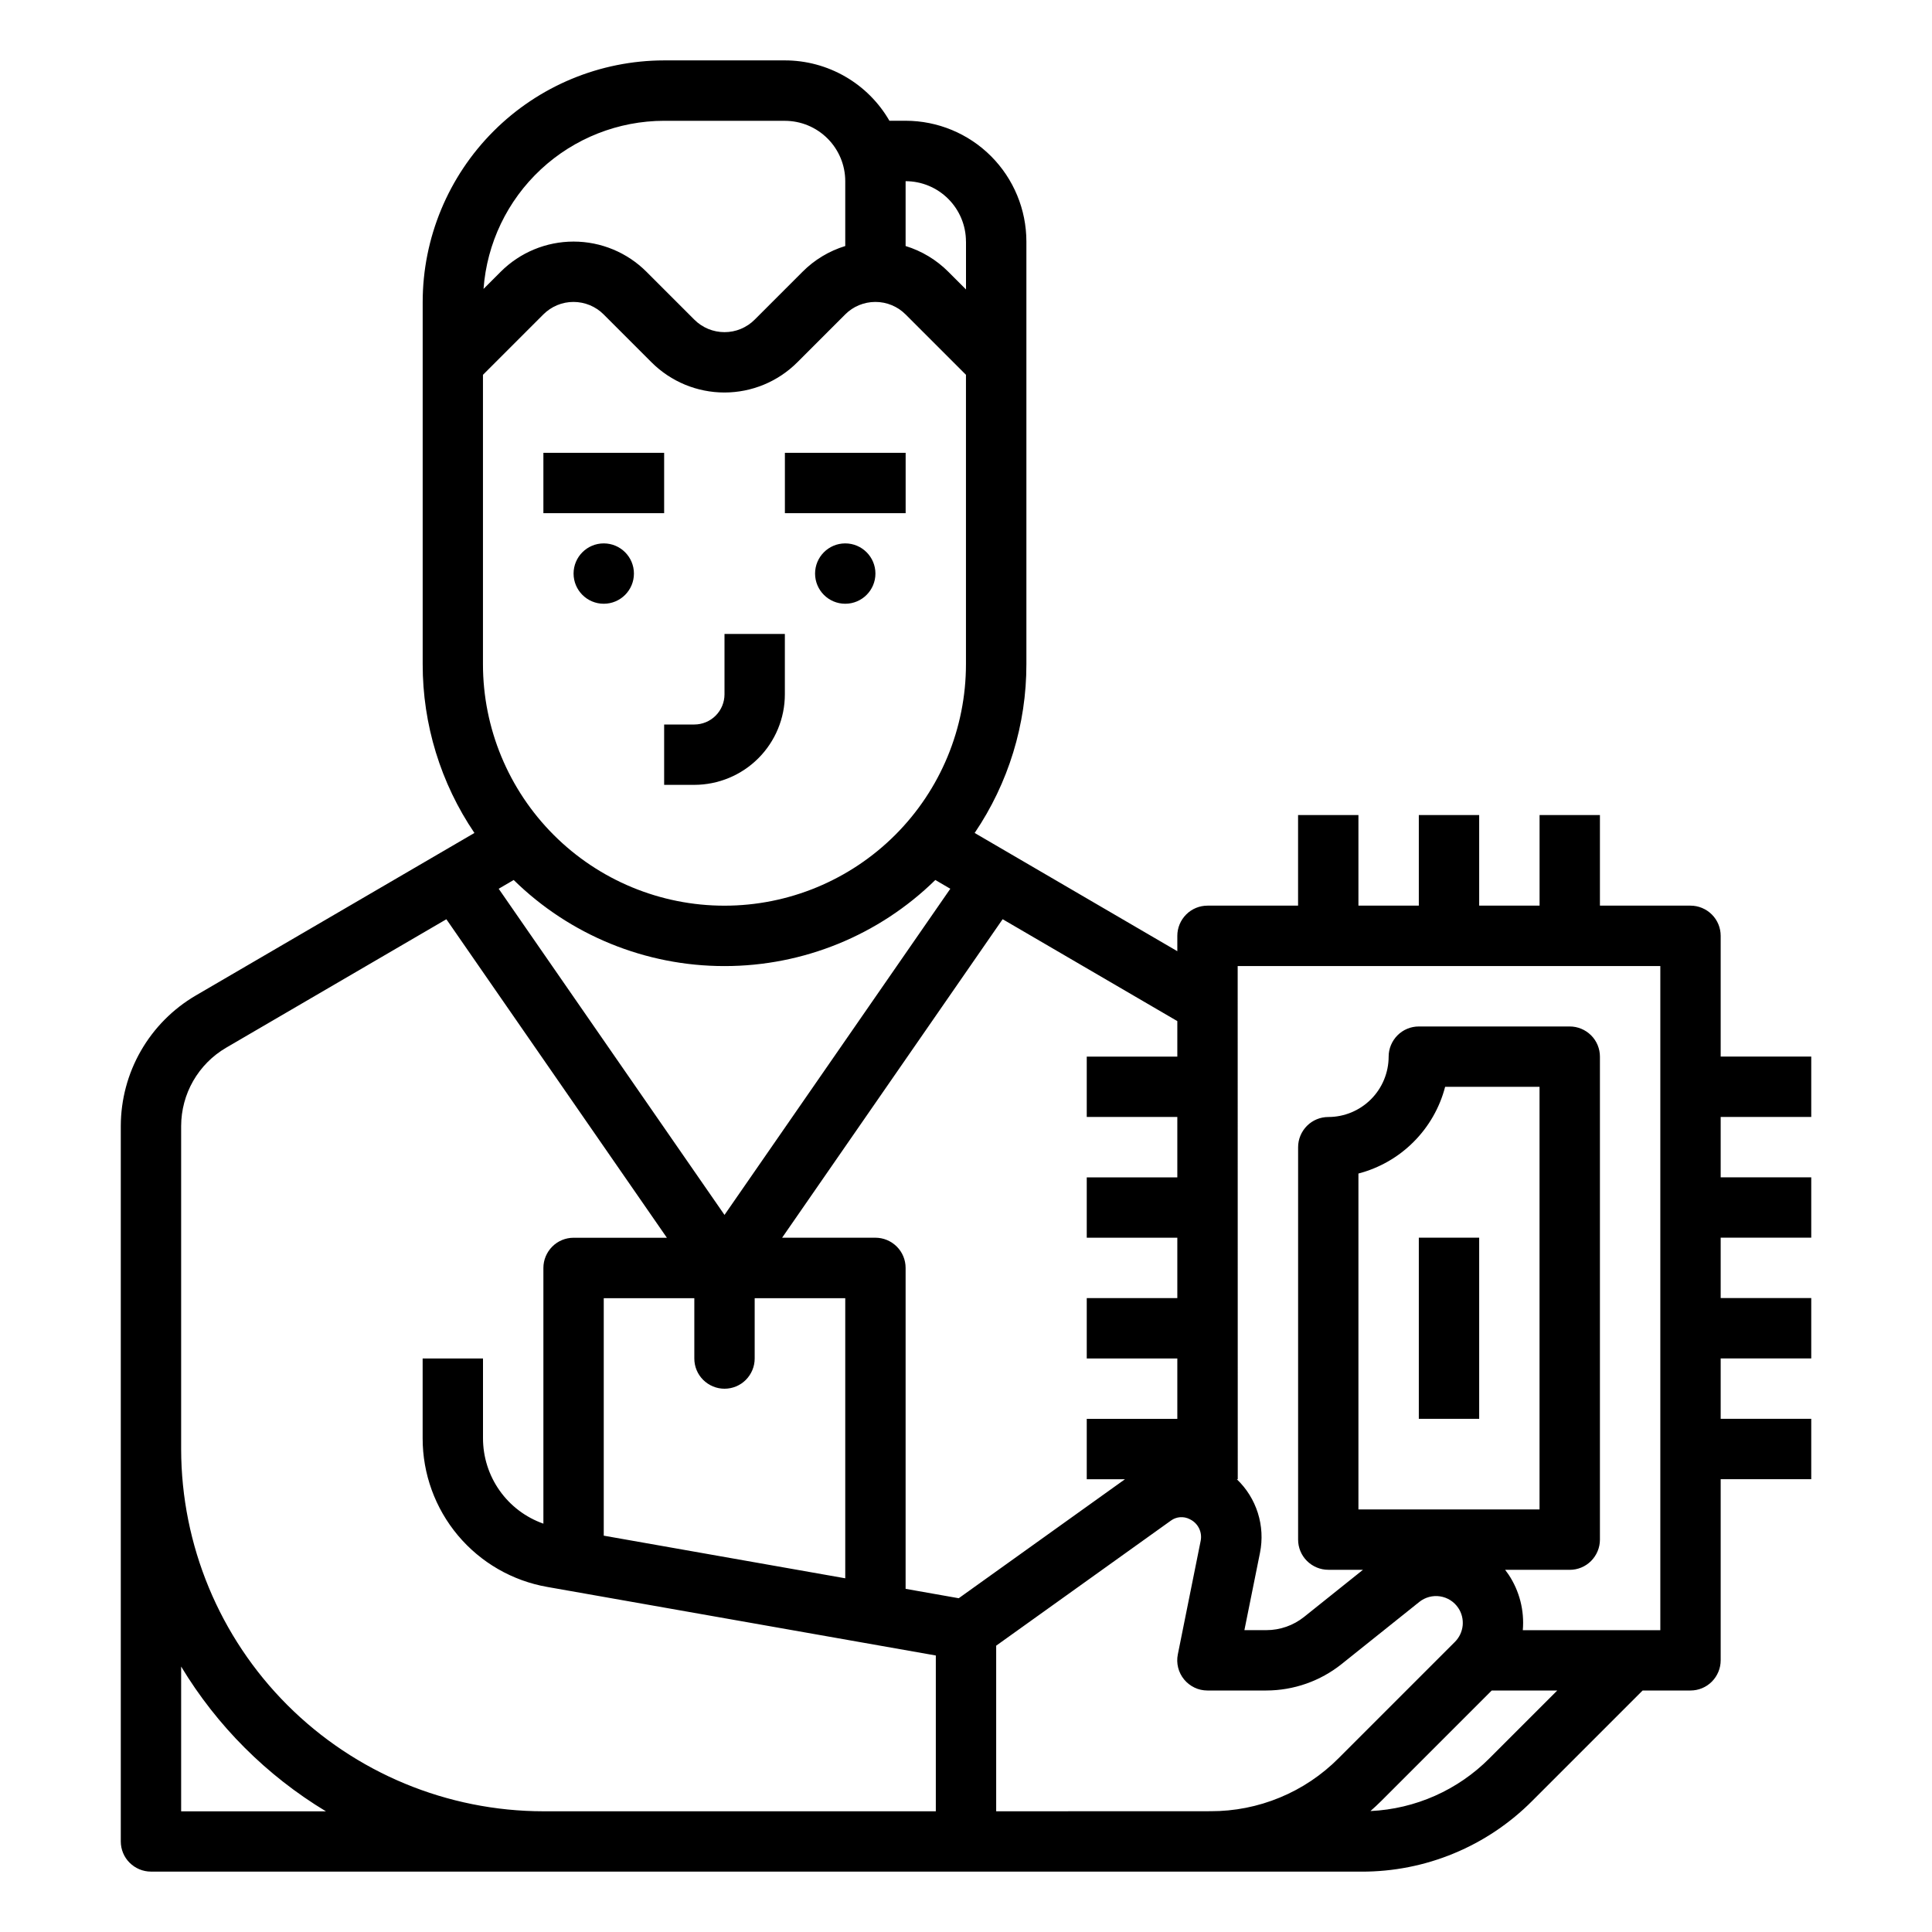
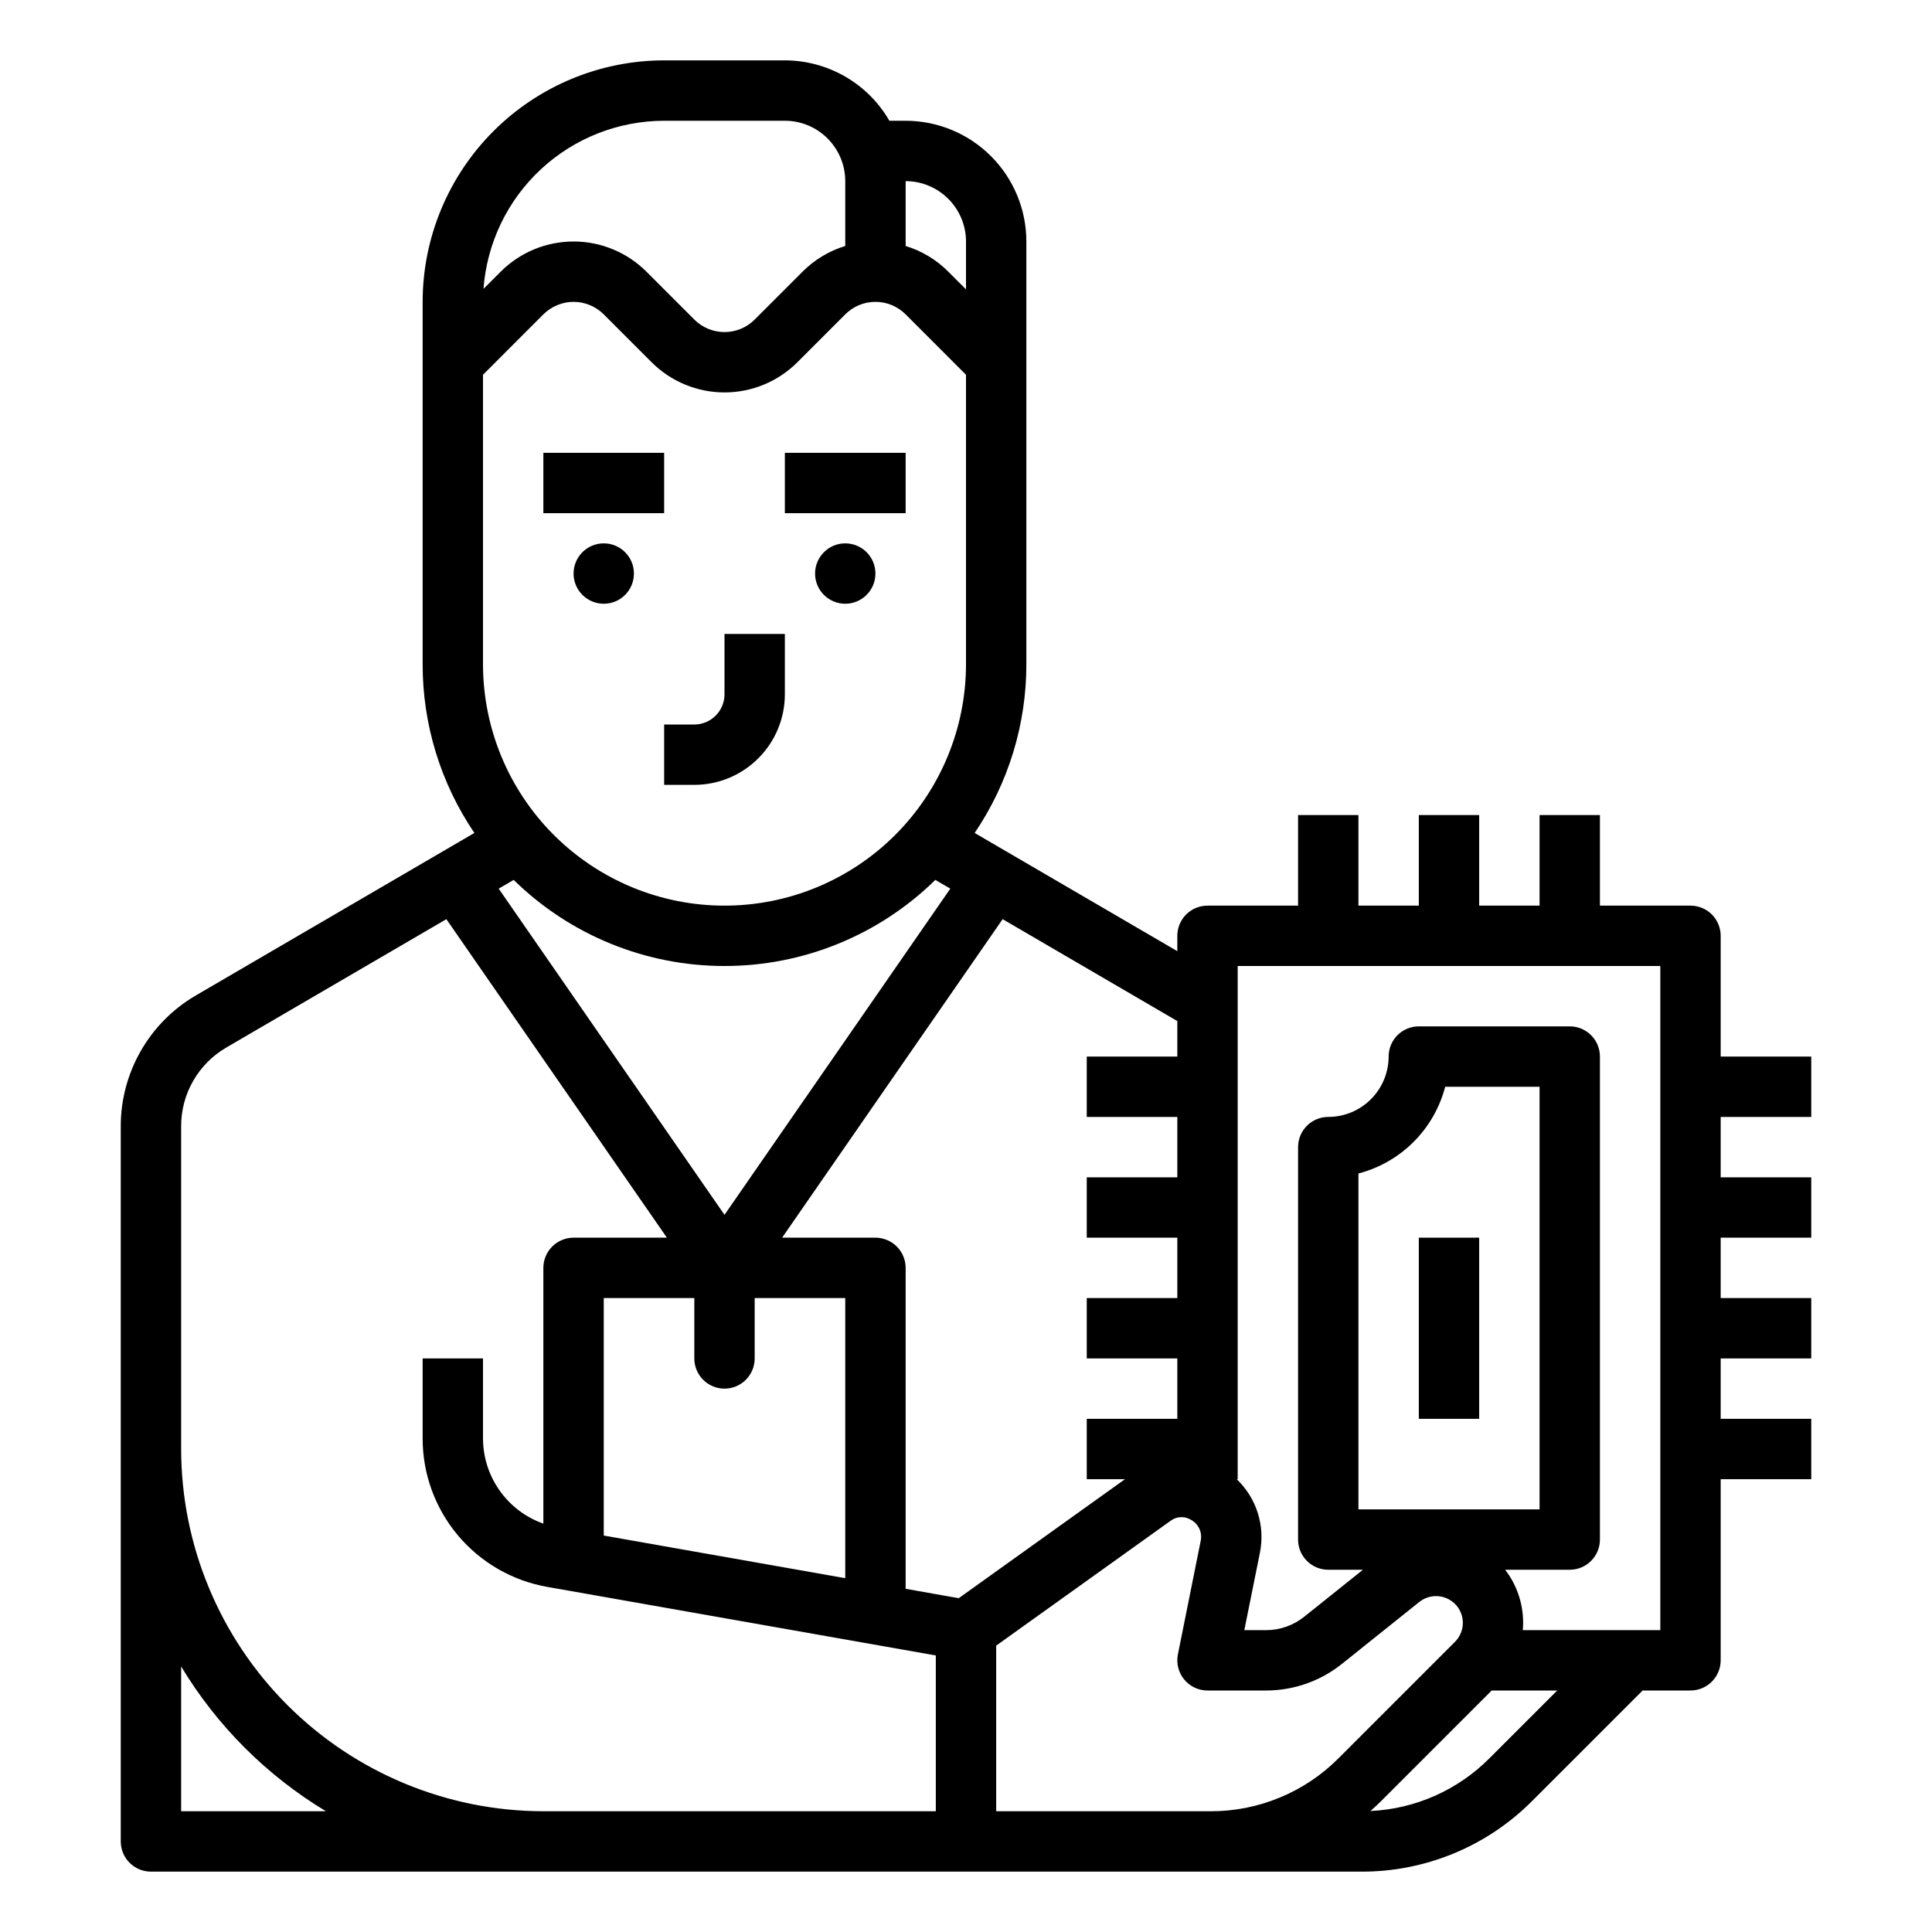
- <svg xmlns="http://www.w3.org/2000/svg" fill="none" height="50" viewBox="0 0 50 50" width="50">
-   <g fill="#000">
-     <path d="m35.235 48.438c.821.002 1.635-.158 2.393-.473.759-.314 1.447-.776 2.026-1.358l2.857-2.857h1.239c.207 0 .406-.082.552-.229s.229-.345.229-.552v-4.688h2.344v-1.562h-2.344v-1.563h2.344v-1.562h-2.344v-1.563h2.344v-1.562h-2.344v-1.563h2.344v-1.562h-2.344v-3.125c0-.207-.082-.406-.229-.552s-.345-.229-.552-.229h-2.344v-2.344h-1.562v2.344h-1.563v-2.344h-1.562v2.344h-1.563v-2.344h-1.562v2.344h-2.344c-.207 0-.406.082-.552.229s-.229.345-.229.552v.398l-5.245-3.06c.874-1.289 1.341-2.811 1.339-4.369v-10.938c-.001-.829-.331-1.623-.916-2.209-.586-.586-1.38-.915-2.209-.916h-.42c-.274-.475-.668-.869-1.143-1.143s-1.013-.419-1.561-.419h-3.125c-1.657.002-3.246.661-4.417 1.833s-1.831 2.76-1.833 4.417v9.375c-.002 1.558.465 3.08 1.339 4.369l-7.214 4.208c-.589.345-1.077.838-1.417 1.429s-.519 1.262-.521 1.945v18.517c0.0.207.082.406.229.552s.345.229.552.229zm-9.454-1.562v-4.286l4.525-3.239c.069-.05.15-.079.235-.086.085-.006.17.011.245.049l.017.009c.099.049.179.13.228.229.049.099.064.212.043.321-.234 1.156-.592 2.943-.592 2.943-.023.113-.02.23.008.342.028.112.081.217.154.306.073.089.166.161.27.211.104.05.219.075.334.075h1.522c.71-.001 1.398-.242 1.952-.685l2.009-1.607c.075-.06.162-.104.255-.129.093-.025.19-.03.285-.015.095.015.186.049.267.101.081.052.15.12.203.2.089.133.128.293.113.453-.016.159-.086.308-.199.422l-3.012 3.012c-.434.437-.951.783-1.52 1.018-.569.236-1.179.356-1.795.354zm9.375-7.812v-8.693c.54-.141 1.033-.423 1.427-.818.395-.395.677-.887.817-1.427h2.443v10.938zm3.393 6.439c-.82.825-1.92 1.313-3.082 1.367.096-.085.19-.171.281-.262l2.857-2.857h1.696zm-6.518-20.502h10.938v17.188h-3.559c.044-.507-.086-1.015-.368-1.439-.028-.042-.058-.083-.089-.123h1.672c.207 0 .406-.082.552-.229s.229-.345.229-.552v-12.5c0-.207-.082-.406-.229-.552s-.345-.229-.552-.229h-3.906c-.207 0-.406.082-.552.229s-.229.345-.229.552c-.001.414-.165.811-.458 1.104-.293.293-.69.458-1.104.458-.207 0-.406.082-.552.229s-.229.345-.229.552v10.156c0 .207.082.406.229.552s.345.229.552.229h.898l-1.525 1.22c-.277.221-.622.342-.976.342h-.568c.121-.606.28-1.394.404-2.005.068-.342.049-.695-.056-1.028-.105-.332-.292-.633-.545-.873h.025zm-1.562 2.344h-2.344v1.562h2.344v1.563h-2.344v1.562h2.344v1.563h-2.344v1.562h2.344v1.563h-2.344v1.562h.99l-4.303 3.08-1.375-.243v-8.306c0-.207-.082-.406-.229-.552s-.345-.229-.552-.229h-2.415l5.707-8.243 4.521 2.637zm-7.813-19.531c.145-0.0.289.028.423.084s.256.137.358.24l1.562 1.562v7.489c0 1.658-.658 3.247-1.831 4.419s-2.762 1.831-4.419 1.831-3.247-.658-4.419-1.831-1.831-2.762-1.831-4.419v-7.489l1.562-1.562c.103-.103.224-.184.358-.24.134-.056.278-.084.423-.084.145 0 .289.029.423.084.134.056.256.137.358.24l1.239 1.239c.5.5 1.179.781 1.886.781s1.386-.281 1.886-.781l1.239-1.239c.102-.103.224-.185.358-.24s.278-.084.423-.084zm-3.906 17.188c2.04.001 3.999-.799 5.456-2.228l.388.227-5.844 8.441-5.844-8.441.388-.227c1.456 1.429 3.416 2.229 5.456 2.228zm0 10.938c.207 0 .406-.082.552-.229s.229-.345.229-.552v-1.562h2.344v7.249l-6.25-1.103v-6.146h2.344v1.562c0 .207.082.406.229.552s.345.229.552.229zm6.25-29.688v1.239l-.458-.458c-.308-.309-.688-.538-1.105-.666v-1.678c.414 0.0.811.165 1.104.458.293.293.458.69.458 1.104zm-7.812-3.125h3.125c.414 0.0.811.165 1.104.458.293.293.458.69.458 1.104v1.678c-.417.128-.797.356-1.105.666l-1.239 1.239c-.102.103-.224.184-.358.24-.134.056-.278.084-.423.084s-.289-.029-.423-.084c-.134-.056-.256-.137-.358-.24l-1.239-1.239c-.5-.5-1.179-.781-1.886-.781-.708 0-1.386.281-1.886.781l-.444.444c.086-1.181.616-2.286 1.483-3.093.867-.807 2.007-1.256 3.191-1.258zm-12.5 26.014c.001-.409.108-.812.312-1.167.204-.355.497-.651.85-.858l5.702-3.326 5.707 8.243h-2.415c-.207 0-.406.082-.552.229s-.229.345-.229.552v6.618c-.457-.161-.853-.46-1.133-.856s-.43-.869-.43-1.353v-2.066h-1.562v2.066c-.001.919.322 1.808.912 2.512s1.41 1.177 2.315 1.335l10.054 1.774v4.032h-10.156c-2.486-.003-4.868-.991-6.626-2.749-1.758-1.758-2.746-4.141-2.749-6.626zm0 13.989c.926 1.535 2.212 2.821 3.747 3.747h-3.747z" />
-     <path d="m38.281 32.031h-1.562v4.688h1.562z" />
-     <path d="m17.188 11.719h-3.125v1.562h3.125z" />
-     <path d="m18.75 17.969c-0.0.207-.083.406-.229.552-.146.146-.345.229-.552.229h-.781v1.562h.781c.621-.001 1.217-.248 1.656-.687.439-.439.687-1.035.687-1.656v-1.563h-1.562z" />
-     <path d="m15.625 15.625c.431 0 .781-.35.781-.781 0-.431-.35-.781-.781-.781s-.781.35-.781.781c0 .431.35.781.781.781z" />
-     <path d="m23.438 11.719h-3.125v1.562h3.125z" />
-     <path d="m21.875 15.625c.431 0 .781-.35.781-.781 0-.431-.35-.781-.781-.781s-.781.35-.781.781c0 .431.35.781.781.781z" />
-   </g>
+ <svg xmlns="http://www.w3.org/2000/svg" width="50" height="50" viewBox="0 0 50 50" fill="none">
+   <path d="M35.235 48.438C36.056 48.44 36.869 48.279 37.628 47.965C38.386 47.651 39.075 47.189 39.654 46.607L42.511 43.75H43.75C43.957 43.75 44.156 43.668 44.302 43.521C44.449 43.375 44.531 43.176 44.531 42.969V38.281H46.875V36.719H44.531V35.156H46.875V33.594H44.531V32.031H46.875V30.469H44.531V28.906H46.875V27.344H44.531V24.219C44.531 24.012 44.449 23.813 44.302 23.666C44.156 23.52 43.957 23.438 43.75 23.438H41.406V21.094H39.844V23.438H38.281V21.094H36.719V23.438H35.156V21.094H33.594V23.438H31.25C31.043 23.438 30.844 23.52 30.698 23.666C30.551 23.813 30.469 24.012 30.469 24.219V24.616L25.224 21.557C26.098 20.267 26.564 18.745 26.562 17.188V6.25C26.562 5.421 26.232 4.627 25.646 4.041C25.06 3.455 24.266 3.126 23.438 3.125H23.017C22.743 2.65 22.349 2.256 21.874 1.982C21.399 1.708 20.861 1.563 20.312 1.562H17.188C15.53 1.564 13.942 2.223 12.77 3.395C11.598 4.567 10.939 6.155 10.938 7.812V17.188C10.936 18.745 11.402 20.267 12.277 21.557L5.063 25.765C4.474 26.11 3.986 26.602 3.646 27.194C3.306 27.786 3.126 28.456 3.125 29.139V47.656C3.125 47.863 3.207 48.062 3.354 48.209C3.5 48.355 3.699 48.438 3.906 48.438H35.235ZM25.781 46.875V42.589L30.306 39.35C30.375 39.301 30.457 39.271 30.542 39.265C30.627 39.258 30.711 39.275 30.787 39.314L30.804 39.323C30.904 39.372 30.984 39.452 31.033 39.552C31.082 39.651 31.097 39.764 31.075 39.872C30.841 41.029 30.484 42.816 30.484 42.816C30.461 42.929 30.464 43.046 30.492 43.158C30.52 43.27 30.573 43.375 30.646 43.464C30.719 43.553 30.811 43.626 30.916 43.675C31.02 43.724 31.134 43.75 31.25 43.75H32.772C33.481 43.749 34.169 43.508 34.724 43.065L36.732 41.458C36.807 41.398 36.894 41.355 36.987 41.33C37.08 41.305 37.177 41.3 37.272 41.315C37.367 41.33 37.458 41.364 37.538 41.416C37.62 41.467 37.689 41.535 37.742 41.615C37.831 41.749 37.87 41.909 37.855 42.068C37.839 42.227 37.768 42.376 37.655 42.49L34.643 45.502C34.209 45.939 33.692 46.285 33.123 46.52C32.554 46.756 31.944 46.877 31.328 46.875H25.781ZM35.156 39.062V30.37C35.696 30.229 36.189 29.947 36.584 29.552C36.978 29.158 37.261 28.665 37.401 28.125H39.844V39.062H35.156ZM38.549 45.502C37.729 46.327 36.63 46.815 35.467 46.869C35.563 46.785 35.657 46.698 35.748 46.607L38.605 43.75H40.301L38.549 45.502ZM32.031 25H42.969V42.188H39.41C39.454 41.68 39.324 41.173 39.042 40.748C39.014 40.706 38.984 40.665 38.953 40.625H40.625C40.832 40.625 41.031 40.543 41.177 40.396C41.324 40.25 41.406 40.051 41.406 39.844V27.344C41.406 27.137 41.324 26.938 41.177 26.791C41.031 26.645 40.832 26.562 40.625 26.562H36.719C36.512 26.562 36.313 26.645 36.166 26.791C36.02 26.938 35.938 27.137 35.938 27.344C35.937 27.758 35.772 28.155 35.479 28.448C35.186 28.741 34.789 28.906 34.375 28.906C34.168 28.906 33.969 28.989 33.823 29.135C33.676 29.282 33.594 29.48 33.594 29.688V39.844C33.594 40.051 33.676 40.25 33.823 40.396C33.969 40.543 34.168 40.625 34.375 40.625H35.273L33.748 41.845C33.471 42.066 33.126 42.187 32.772 42.188H32.203C32.325 41.581 32.483 40.794 32.607 40.182C32.675 39.84 32.656 39.487 32.551 39.154C32.446 38.822 32.258 38.522 32.006 38.281H32.031V25ZM30.469 27.344H28.125V28.906H30.469V30.469H28.125V32.031H30.469V33.594H28.125V35.156H30.469V36.719H28.125V38.281H29.115L24.812 41.361L23.438 41.118V32.812C23.438 32.605 23.355 32.407 23.209 32.26C23.062 32.114 22.863 32.031 22.656 32.031H20.241L25.948 23.788L30.469 26.425V27.344ZM22.656 7.812C22.801 7.812 22.945 7.84 23.079 7.896C23.213 7.952 23.335 8.033 23.438 8.136L25 9.699V17.188C25 18.845 24.341 20.435 23.169 21.607C21.997 22.779 20.408 23.438 18.75 23.438C17.092 23.438 15.503 22.779 14.331 21.607C13.159 20.435 12.5 18.845 12.5 17.188V9.699L14.062 8.136C14.165 8.034 14.287 7.952 14.421 7.897C14.555 7.841 14.699 7.812 14.844 7.812C14.989 7.812 15.133 7.841 15.267 7.897C15.401 7.952 15.522 8.034 15.625 8.136L16.864 9.375C17.364 9.875 18.043 10.156 18.75 10.156C19.457 10.156 20.136 9.875 20.636 9.375L21.875 8.136C21.977 8.033 22.099 7.952 22.233 7.896C22.367 7.84 22.511 7.812 22.656 7.812ZM18.75 25C20.79 25.001 22.75 24.201 24.206 22.772L24.594 22.998L18.75 31.44L12.906 22.998L13.294 22.772C14.751 24.201 16.71 25.001 18.75 25ZM18.75 35.938C18.957 35.938 19.156 35.855 19.302 35.709C19.449 35.562 19.531 35.363 19.531 35.156V33.594H21.875V40.843L15.625 39.74V33.594H17.969V35.156C17.969 35.363 18.051 35.562 18.198 35.709C18.344 35.855 18.543 35.938 18.75 35.938ZM25 6.25V7.489L24.542 7.031C24.235 6.722 23.855 6.493 23.438 6.366V4.688C23.852 4.688 24.249 4.853 24.542 5.146C24.835 5.439 25 5.836 25 6.25ZM17.188 3.125H20.312C20.727 3.125 21.124 3.29 21.417 3.583C21.71 3.876 21.875 4.273 21.875 4.688V6.366C21.458 6.493 21.078 6.722 20.77 7.031L19.531 8.27C19.429 8.373 19.307 8.454 19.173 8.51C19.039 8.565 18.895 8.594 18.75 8.594C18.605 8.594 18.461 8.565 18.327 8.51C18.193 8.454 18.071 8.373 17.969 8.27L16.73 7.031C16.23 6.531 15.551 6.25 14.844 6.25C14.136 6.25 13.458 6.531 12.958 7.031L12.513 7.475C12.6 6.294 13.13 5.189 13.996 4.383C14.863 3.576 16.003 3.127 17.188 3.125ZM4.688 29.139C4.688 28.729 4.796 28.327 5 27.972C5.204 27.617 5.497 27.321 5.85 27.114L11.552 23.788L17.259 32.031H14.844C14.637 32.031 14.438 32.114 14.291 32.26C14.145 32.407 14.062 32.605 14.062 32.812V39.431C13.605 39.27 13.21 38.971 12.93 38.575C12.65 38.179 12.5 37.707 12.5 37.222V35.156H10.938V37.222C10.936 38.141 11.259 39.03 11.85 39.734C12.44 40.437 13.26 40.91 14.165 41.069L24.219 42.843V46.875H14.062C11.577 46.872 9.194 45.884 7.436 44.126C5.679 42.368 4.69 39.986 4.688 37.5V29.139ZM4.688 43.128C5.613 44.663 6.899 45.949 8.435 46.875H4.688V43.128Z" fill="black" />
+   <path d="M38.281 32.031H36.719V36.719H38.281V32.031Z" fill="black" />
+   <path d="M17.188 11.719H14.062V13.281H17.188V11.719Z" fill="black" />
+   <path d="M18.75 17.969C18.75 18.176 18.667 18.375 18.521 18.521C18.375 18.667 18.176 18.75 17.969 18.75H17.188V20.312H17.969C18.59 20.312 19.186 20.065 19.625 19.625C20.065 19.186 20.312 18.59 20.312 17.969V16.406H18.75V17.969Z" fill="black" />
+   <path d="M15.625 15.625C16.056 15.625 16.406 15.275 16.406 14.844C16.406 14.412 16.056 14.062 15.625 14.062C15.194 14.062 14.844 14.412 14.844 14.844C14.844 15.275 15.194 15.625 15.625 15.625Z" fill="black" />
+   <path d="M23.438 11.719H20.312V13.281H23.438V11.719Z" fill="black" />
+   <path d="M21.875 15.625C22.306 15.625 22.656 15.275 22.656 14.844C22.656 14.412 22.306 14.062 21.875 14.062C21.444 14.062 21.094 14.412 21.094 14.844C21.094 15.275 21.444 15.625 21.875 15.625Z" fill="black" />
</svg>
